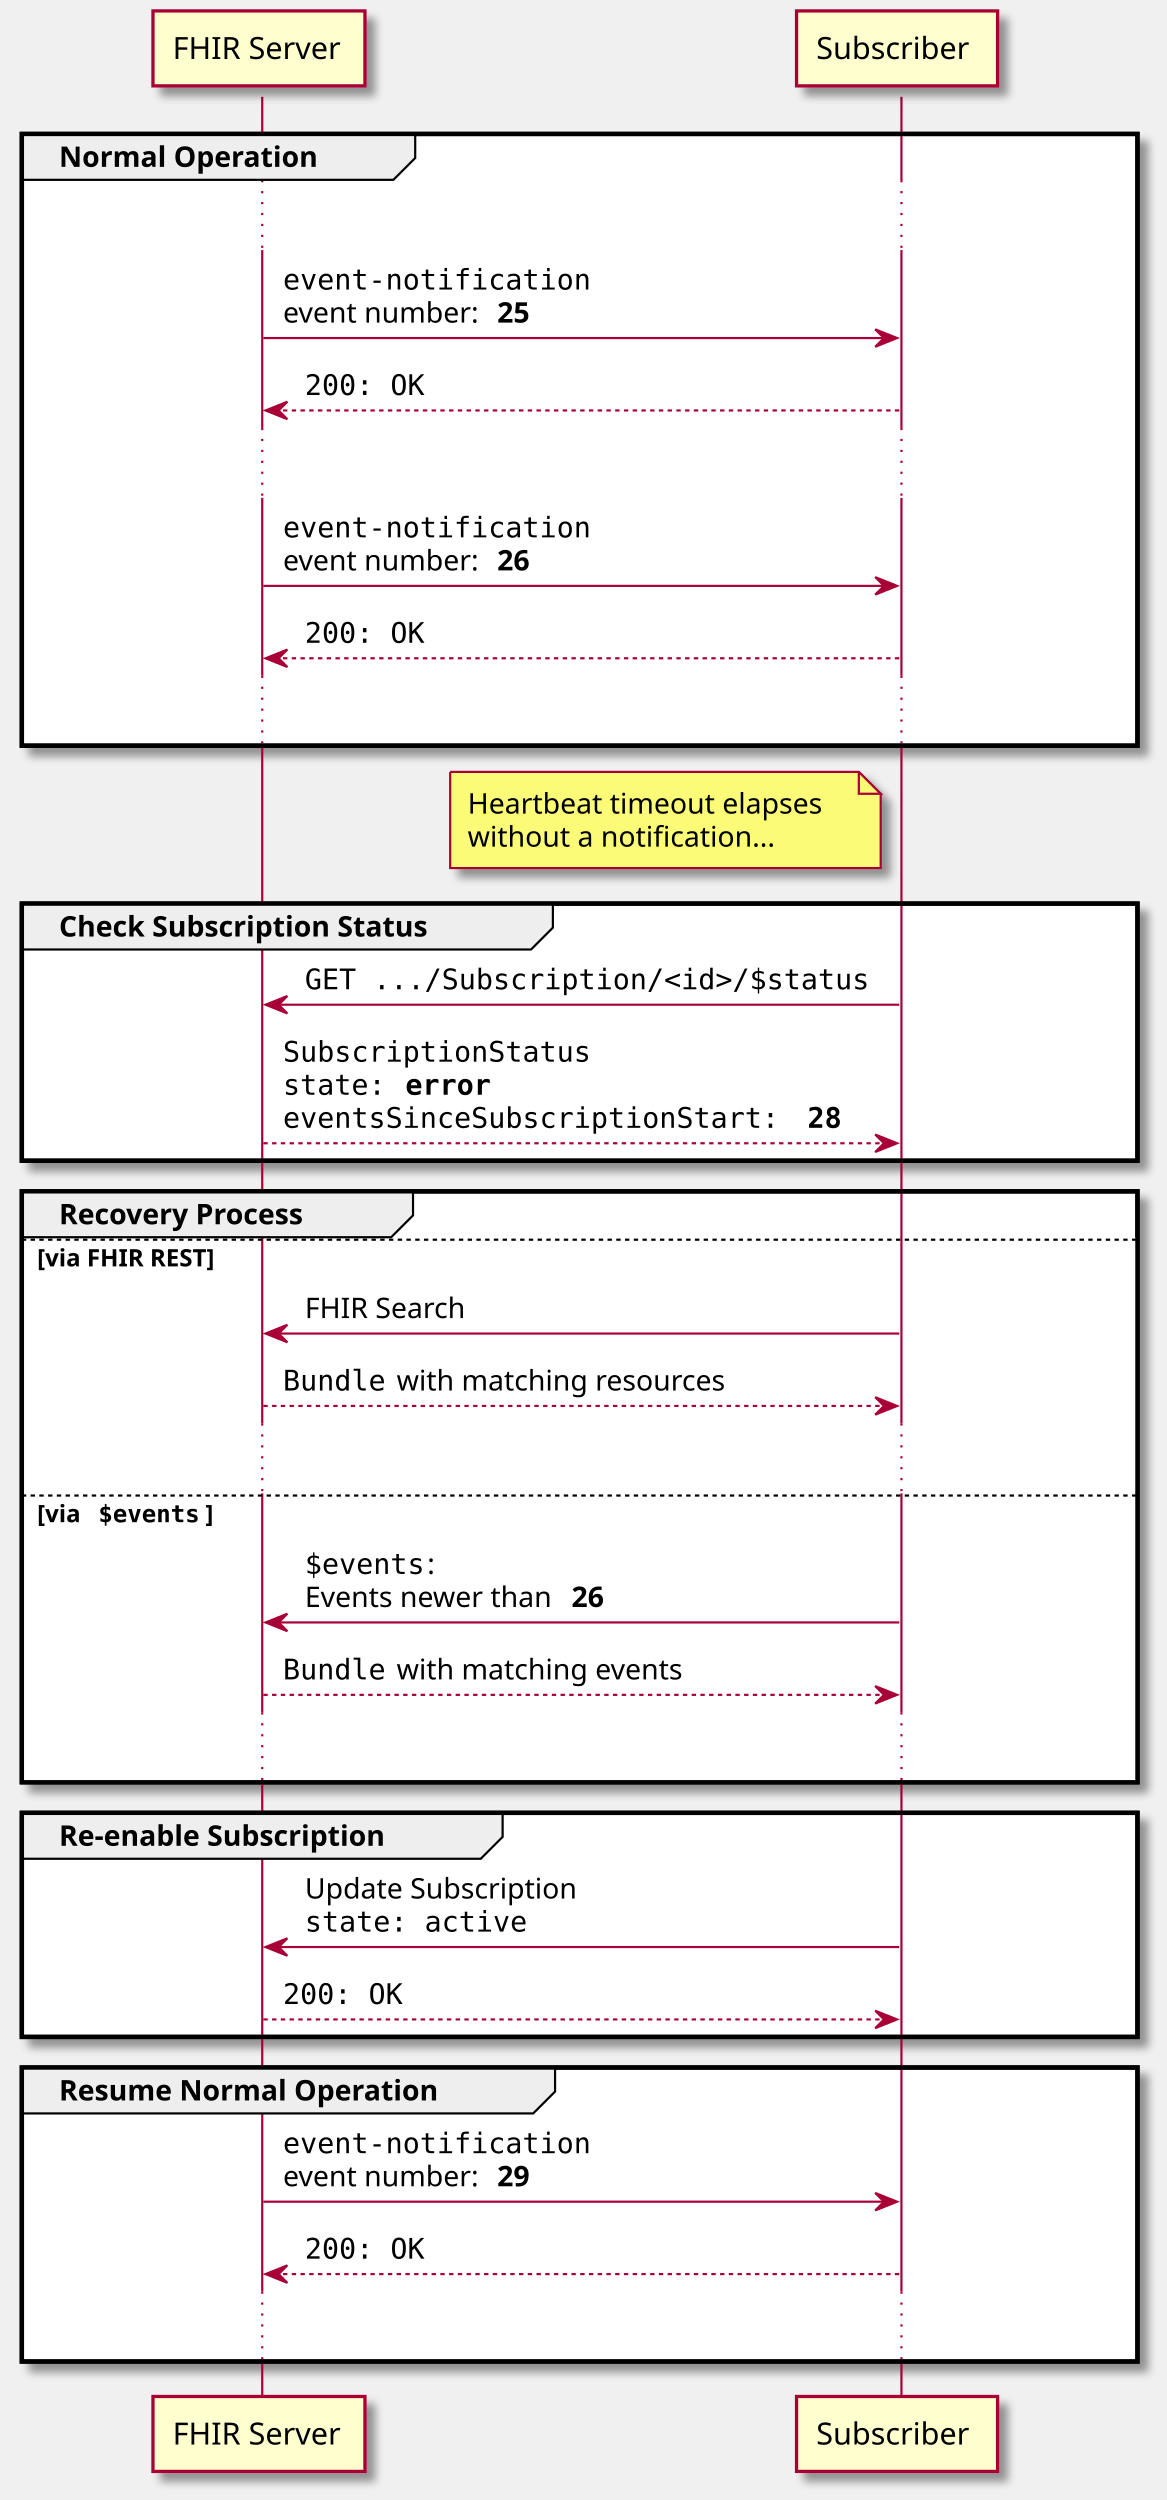
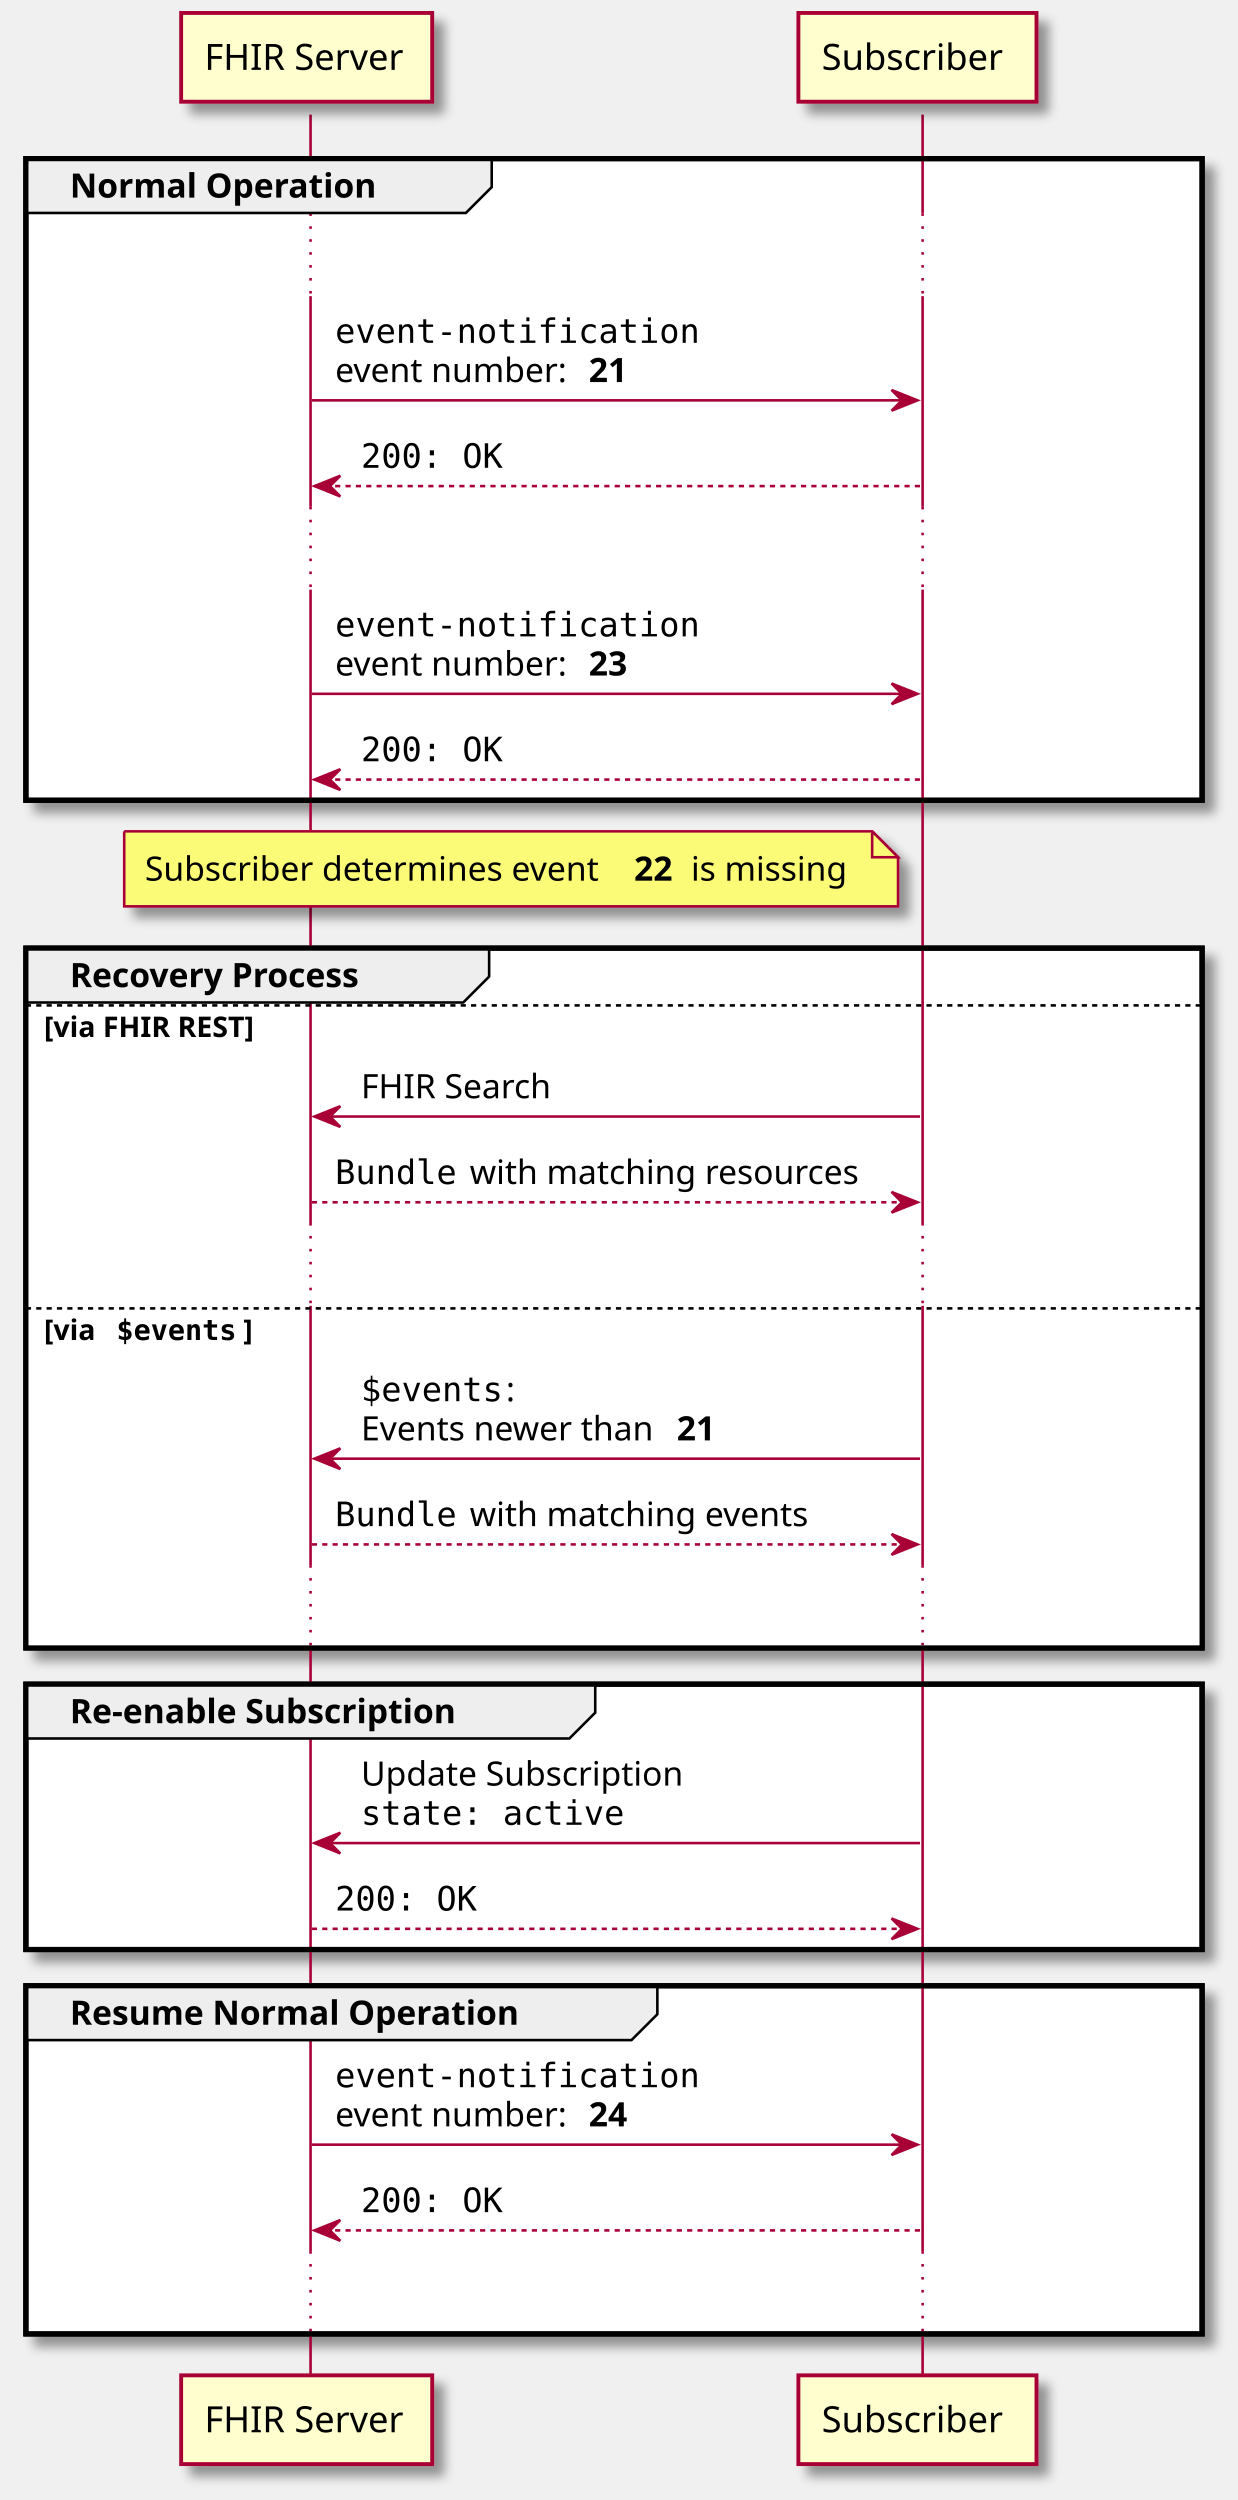
- <svg xmlns="http://www.w3.org/2000/svg" contentScriptType="application/ecmascript" contentStyleType="text/css" height="1144px" preserveAspectRatio="none" style="width:534px;height:1144px;background:#FFFFFF;" version="1.1" viewBox="0 0 534 1144" width="534px" zoomAndPan="magnify">
+ <svg xmlns="http://www.w3.org/2000/svg" contentScriptType="application/ecmascript" contentStyleType="text/css" height="966px" preserveAspectRatio="none" style="width:478px;height:966px;background:#FFFFFF;" version="1.1" viewBox="0 0 478 966" width="478px" zoomAndPan="magnify">
  <defs>
-     <filter height="300%" id="f1j5vu3pxfs3w4" width="300%" x="-1" y="-1">
+     <filter height="300%" id="f13i89xhdrm1pb" width="300%" x="-1" y="-1">
      <feGaussianBlur result="blurOut" stdDeviation="2.0" />
      <feColorMatrix in="blurOut" result="blurOut2" type="matrix" values="0 0 0 0 0 0 0 0 0 0 0 0 0 0 0 0 0 0 .4 0" />
      <feOffset dx="4.0" dy="4.0" in="blurOut2" result="blurOut3" />
      <feBlend in="SourceGraphic" in2="blurOut3" mode="normal" />
    </filter>
  </defs>
  <g>
-     <rect fill="#FFFFFF" filter="url(#f1j5vu3pxfs3w4)" height="279.93" style="stroke:#000000;stroke-width:2.0;" width="510.5" x="10" y="61.297" />
-     <rect fill="#FFFFFF" filter="url(#f1j5vu3pxfs3w4)" height="117.664" style="stroke:#000000;stroke-width:2.0;" width="510.5" x="10" y="413.492" />
-     <rect fill="#FFFFFF" filter="url(#f1j5vu3pxfs3w4)" height="270.406" style="stroke:#000000;stroke-width:2.0;" width="510.5" x="10" y="545.156" />
-     <rect fill="#FFFFFF" height="117.07" style="stroke:none;stroke-width:1.0;" width="510.5" x="10" y="566.289" />
-     <rect fill="#FFFFFF" height="132.203" style="stroke:none;stroke-width:1.0;" width="510.5" x="10" y="683.359" />
-     <rect fill="#FFFFFF" filter="url(#f1j5vu3pxfs3w4)" height="102.531" style="stroke:#000000;stroke-width:2.0;" width="510.5" x="10" y="829.562" />
-     <rect fill="#FFFFFF" filter="url(#f1j5vu3pxfs3w4)" height="134.531" style="stroke:#000000;stroke-width:2.0;" width="510.5" x="10" y="946.094" />
+     <rect fill="#FFFFFF" filter="url(#f13i89xhdrm1pb)" height="247.93" style="stroke:#000000;stroke-width:2.0;" width="454.5" x="10" y="61.297" />
+     <rect fill="#FFFFFF" filter="url(#f13i89xhdrm1pb)" height="270.406" style="stroke:#000000;stroke-width:2.0;" width="454.5" x="10" y="366.359" />
+     <rect fill="#FFFFFF" height="117.07" style="stroke:none;stroke-width:1.0;" width="454.5" x="10" y="387.492" />
+     <rect fill="#FFFFFF" height="132.203" style="stroke:none;stroke-width:1.0;" width="454.5" x="10" y="504.562" />
+     <rect fill="#FFFFFF" filter="url(#f13i89xhdrm1pb)" height="102.531" style="stroke:#000000;stroke-width:2.0;" width="454.5" x="10" y="650.766" />
+     <rect fill="#FFFFFF" filter="url(#f13i89xhdrm1pb)" height="134.531" style="stroke:#000000;stroke-width:2.0;" width="454.5" x="10" y="767.297" />
    <line style="stroke:#A80036;stroke-width:1.0;" x1="120" x2="120" y1="44.297" y2="82.43" />
    <line style="stroke:#A80036;stroke-width:1.0;stroke-dasharray:1.0,4.0;" x1="120" x2="120" y1="82.43" y2="114.43" />
    <line style="stroke:#A80036;stroke-width:1.0;" x1="120" x2="120" y1="114.43" y2="195.828" />
    <line style="stroke:#A80036;stroke-width:1.0;stroke-dasharray:1.0,4.0;" x1="120" x2="120" y1="195.828" y2="227.828" />
-     <line style="stroke:#A80036;stroke-width:1.0;" x1="120" x2="120" y1="227.828" y2="309.227" />
-     <line style="stroke:#A80036;stroke-width:1.0;stroke-dasharray:1.0,4.0;" x1="120" x2="120" y1="309.227" y2="341.227" />
-     <line style="stroke:#A80036;stroke-width:1.0;" x1="120" x2="120" y1="341.227" y2="651.359" />
-     <line style="stroke:#A80036;stroke-width:1.0;stroke-dasharray:1.0,4.0;" x1="120" x2="120" y1="651.359" y2="683.359" />
-     <line style="stroke:#A80036;stroke-width:1.0;" x1="120" x2="120" y1="683.359" y2="783.562" />
-     <line style="stroke:#A80036;stroke-width:1.0;stroke-dasharray:1.0,4.0;" x1="120" x2="120" y1="783.562" y2="815.562" />
-     <line style="stroke:#A80036;stroke-width:1.0;" x1="120" x2="120" y1="815.562" y2="1048.625" />
-     <line style="stroke:#A80036;stroke-width:1.0;stroke-dasharray:1.0,4.0;" x1="120" x2="120" y1="1048.625" y2="1080.625" />
-     <line style="stroke:#A80036;stroke-width:1.0;" x1="120" x2="120" y1="1080.625" y2="1097.625" />
-     <line style="stroke:#A80036;stroke-width:1.0;" x1="412.5" x2="412.5" y1="44.297" y2="82.43" />
-     <line style="stroke:#A80036;stroke-width:1.0;stroke-dasharray:1.0,4.0;" x1="412.5" x2="412.5" y1="82.43" y2="114.43" />
-     <line style="stroke:#A80036;stroke-width:1.0;" x1="412.5" x2="412.5" y1="114.43" y2="195.828" />
-     <line style="stroke:#A80036;stroke-width:1.0;stroke-dasharray:1.0,4.0;" x1="412.5" x2="412.5" y1="195.828" y2="227.828" />
-     <line style="stroke:#A80036;stroke-width:1.0;" x1="412.5" x2="412.5" y1="227.828" y2="309.227" />
-     <line style="stroke:#A80036;stroke-width:1.0;stroke-dasharray:1.0,4.0;" x1="412.5" x2="412.5" y1="309.227" y2="341.227" />
-     <line style="stroke:#A80036;stroke-width:1.0;" x1="412.5" x2="412.5" y1="341.227" y2="651.359" />
-     <line style="stroke:#A80036;stroke-width:1.0;stroke-dasharray:1.0,4.0;" x1="412.5" x2="412.5" y1="651.359" y2="683.359" />
-     <line style="stroke:#A80036;stroke-width:1.0;" x1="412.5" x2="412.5" y1="683.359" y2="783.562" />
-     <line style="stroke:#A80036;stroke-width:1.0;stroke-dasharray:1.0,4.0;" x1="412.5" x2="412.5" y1="783.562" y2="815.562" />
-     <line style="stroke:#A80036;stroke-width:1.0;" x1="412.5" x2="412.5" y1="815.562" y2="1048.625" />
-     <line style="stroke:#A80036;stroke-width:1.0;stroke-dasharray:1.0,4.0;" x1="412.5" x2="412.5" y1="1048.625" y2="1080.625" />
-     <line style="stroke:#A80036;stroke-width:1.0;" x1="412.5" x2="412.5" y1="1080.625" y2="1097.625" />
-     <rect fill="#FEFECE" filter="url(#f1j5vu3pxfs3w4)" height="34.297" style="stroke:#A80036;stroke-width:1.5;" width="97" x="70" y="5" />
+     <line style="stroke:#A80036;stroke-width:1.0;" x1="120" x2="120" y1="227.828" y2="472.562" />
+     <line style="stroke:#A80036;stroke-width:1.0;stroke-dasharray:1.0,4.0;" x1="120" x2="120" y1="472.562" y2="504.562" />
+     <line style="stroke:#A80036;stroke-width:1.0;" x1="120" x2="120" y1="504.562" y2="604.766" />
+     <line style="stroke:#A80036;stroke-width:1.0;stroke-dasharray:1.0,4.0;" x1="120" x2="120" y1="604.766" y2="636.766" />
+     <line style="stroke:#A80036;stroke-width:1.0;" x1="120" x2="120" y1="636.766" y2="869.828" />
+     <line style="stroke:#A80036;stroke-width:1.0;stroke-dasharray:1.0,4.0;" x1="120" x2="120" y1="869.828" y2="901.828" />
+     <line style="stroke:#A80036;stroke-width:1.0;" x1="120" x2="120" y1="901.828" y2="918.828" />
+     <line style="stroke:#A80036;stroke-width:1.0;" x1="356.5" x2="356.5" y1="44.297" y2="82.43" />
+     <line style="stroke:#A80036;stroke-width:1.0;stroke-dasharray:1.0,4.0;" x1="356.5" x2="356.5" y1="82.43" y2="114.43" />
+     <line style="stroke:#A80036;stroke-width:1.0;" x1="356.5" x2="356.5" y1="114.43" y2="195.828" />
+     <line style="stroke:#A80036;stroke-width:1.0;stroke-dasharray:1.0,4.0;" x1="356.5" x2="356.5" y1="195.828" y2="227.828" />
+     <line style="stroke:#A80036;stroke-width:1.0;" x1="356.5" x2="356.5" y1="227.828" y2="472.562" />
+     <line style="stroke:#A80036;stroke-width:1.0;stroke-dasharray:1.0,4.0;" x1="356.5" x2="356.5" y1="472.562" y2="504.562" />
+     <line style="stroke:#A80036;stroke-width:1.0;" x1="356.5" x2="356.5" y1="504.562" y2="604.766" />
+     <line style="stroke:#A80036;stroke-width:1.0;stroke-dasharray:1.0,4.0;" x1="356.5" x2="356.5" y1="604.766" y2="636.766" />
+     <line style="stroke:#A80036;stroke-width:1.0;" x1="356.5" x2="356.5" y1="636.766" y2="869.828" />
+     <line style="stroke:#A80036;stroke-width:1.0;stroke-dasharray:1.0,4.0;" x1="356.5" x2="356.5" y1="869.828" y2="901.828" />
+     <line style="stroke:#A80036;stroke-width:1.0;" x1="356.5" x2="356.5" y1="901.828" y2="918.828" />
+     <rect fill="#FEFECE" filter="url(#f13i89xhdrm1pb)" height="34.297" style="stroke:#A80036;stroke-width:1.5;" width="97" x="70" y="5" />
    <text fill="#000000" font-family="sans-serif" font-size="14" lengthAdjust="spacing" textLength="79" x="79" y="26.995">FHIR Server</text>
-     <rect fill="#FEFECE" filter="url(#f1j5vu3pxfs3w4)" height="34.297" style="stroke:#A80036;stroke-width:1.5;" width="97" x="70" y="1096.625" />
-     <text fill="#000000" font-family="sans-serif" font-size="14" lengthAdjust="spacing" textLength="79" x="79" y="1118.62">FHIR Server</text>
-     <rect fill="#FEFECE" filter="url(#f1j5vu3pxfs3w4)" height="34.297" style="stroke:#A80036;stroke-width:1.5;" width="92" x="364.5" y="5" />
-     <text fill="#000000" font-family="sans-serif" font-size="14" lengthAdjust="spacing" textLength="74" x="373.5" y="26.995">Subscriber</text>
-     <rect fill="#FEFECE" filter="url(#f1j5vu3pxfs3w4)" height="34.297" style="stroke:#A80036;stroke-width:1.5;" width="92" x="364.5" y="1096.625" />
-     <text fill="#000000" font-family="sans-serif" font-size="14" lengthAdjust="spacing" textLength="74" x="373.5" y="1118.62">Subscriber</text>
+     <rect fill="#FEFECE" filter="url(#f13i89xhdrm1pb)" height="34.297" style="stroke:#A80036;stroke-width:1.5;" width="97" x="70" y="917.828" />
+     <text fill="#000000" font-family="sans-serif" font-size="14" lengthAdjust="spacing" textLength="79" x="79" y="939.823">FHIR Server</text>
+     <rect fill="#FEFECE" filter="url(#f13i89xhdrm1pb)" height="34.297" style="stroke:#A80036;stroke-width:1.5;" width="92" x="308.5" y="5" />
+     <text fill="#000000" font-family="sans-serif" font-size="14" lengthAdjust="spacing" textLength="74" x="317.5" y="26.995">Subscriber</text>
+     <rect fill="#FEFECE" filter="url(#f13i89xhdrm1pb)" height="34.297" style="stroke:#A80036;stroke-width:1.5;" width="92" x="308.5" y="917.828" />
+     <text fill="#000000" font-family="sans-serif" font-size="14" lengthAdjust="spacing" textLength="74" x="317.5" y="939.823">Subscriber</text>
    <path d="M10,61.297 L190,61.297 L190,72.297 L180,82.297 L10,82.297 L10,61.297 " fill="#EEEEEE" style="stroke:#000000;stroke-width:1.0;" />
-     <rect fill="none" height="279.93" style="stroke:#000000;stroke-width:2.0;" width="510.5" x="10" y="61.297" />
+     <rect fill="none" height="247.93" style="stroke:#000000;stroke-width:2.0;" width="454.5" x="10" y="61.297" />
    <text fill="#000000" font-family="sans-serif" font-size="13" font-weight="bold" lengthAdjust="spacing" textLength="131" x="27" y="76.364">Normal Operation</text>
-     <polygon fill="#A80036" points="400.5,150.695,410.5,154.695,400.5,158.695,404.5,154.695" style="stroke:#A80036;stroke-width:1.0;" />
-     <line style="stroke:#A80036;stroke-width:1.0;" x1="120.5" x2="406.5" y1="154.695" y2="154.695" />
+     <polygon fill="#A80036" points="344.5,150.695,354.5,154.695,344.5,158.695,348.5,154.695" style="stroke:#A80036;stroke-width:1.0;" />
+     <line style="stroke:#A80036;stroke-width:1.0;" x1="120.5" x2="350.5" y1="154.695" y2="154.695" />
    <text fill="#000000" font-family="monospace" font-size="13" lengthAdjust="spacing" textLength="144" x="129.5" y="132.497">event-notification</text>
    <text fill="#000000" font-family="sans-serif" font-size="13" lengthAdjust="spacing" textLength="94" x="129.5" y="147.629">event number:</text>
-     <text fill="#000000" font-family="sans-serif" font-size="13" font-weight="bold" lengthAdjust="spacing" textLength="18" x="227.5" y="147.629">25</text>
+     <text fill="#000000" font-family="sans-serif" font-size="13" font-weight="bold" lengthAdjust="spacing" textLength="18" x="227.5" y="147.629">21</text>
    <polygon fill="#A80036" points="131.5,183.828,121.5,187.828,131.5,191.828,127.5,187.828" style="stroke:#A80036;stroke-width:1.0;" />
-     <line style="stroke:#A80036;stroke-width:1.0;stroke-dasharray:2.0,2.0;" x1="125.5" x2="411.5" y1="187.828" y2="187.828" />
+     <line style="stroke:#A80036;stroke-width:1.0;stroke-dasharray:2.0,2.0;" x1="125.5" x2="355.5" y1="187.828" y2="187.828" />
    <text fill="#000000" font-family="monospace" font-size="13" lengthAdjust="spacing" textLength="56" x="139.5" y="180.762">200: OK</text>
-     <polygon fill="#A80036" points="400.5,264.094,410.5,268.094,400.5,272.094,404.5,268.094" style="stroke:#A80036;stroke-width:1.0;" />
-     <line style="stroke:#A80036;stroke-width:1.0;" x1="120.5" x2="406.5" y1="268.094" y2="268.094" />
+     <polygon fill="#A80036" points="344.5,264.094,354.5,268.094,344.5,272.094,348.5,268.094" style="stroke:#A80036;stroke-width:1.0;" />
+     <line style="stroke:#A80036;stroke-width:1.0;" x1="120.5" x2="350.5" y1="268.094" y2="268.094" />
    <text fill="#000000" font-family="monospace" font-size="13" lengthAdjust="spacing" textLength="144" x="129.5" y="245.895">event-notification</text>
    <text fill="#000000" font-family="sans-serif" font-size="13" lengthAdjust="spacing" textLength="94" x="129.5" y="261.028">event number:</text>
-     <text fill="#000000" font-family="sans-serif" font-size="13" font-weight="bold" lengthAdjust="spacing" textLength="18" x="227.5" y="261.028">26</text>
+     <text fill="#000000" font-family="sans-serif" font-size="13" font-weight="bold" lengthAdjust="spacing" textLength="18" x="227.5" y="261.028">23</text>
    <polygon fill="#A80036" points="131.5,297.227,121.5,301.227,131.5,305.227,127.5,301.227" style="stroke:#A80036;stroke-width:1.0;" />
-     <line style="stroke:#A80036;stroke-width:1.0;stroke-dasharray:2.0,2.0;" x1="125.5" x2="411.5" y1="301.227" y2="301.227" />
+     <line style="stroke:#A80036;stroke-width:1.0;stroke-dasharray:2.0,2.0;" x1="125.5" x2="355.5" y1="301.227" y2="301.227" />
    <text fill="#000000" font-family="monospace" font-size="13" lengthAdjust="spacing" textLength="56" x="139.5" y="294.161">200: OK</text>
-     <path d="M206,353.227 L206,397.227 L403,397.227 L403,363.227 L393,353.227 L206,353.227 " fill="#FBFB77" filter="url(#f1j5vu3pxfs3w4)" style="stroke:#A80036;stroke-width:1.0;" />
-     <path d="M393,353.227 L393,363.227 L403,363.227 L393,353.227 " fill="#FBFB77" style="stroke:#A80036;stroke-width:1.0;" />
-     <text fill="#000000" font-family="sans-serif" font-size="13" lengthAdjust="spacing" textLength="172" x="214" y="372.293">Heartbeat timeout elapses</text>
-     <text fill="#000000" font-family="sans-serif" font-size="13" lengthAdjust="spacing" textLength="144" x="214" y="387.426">without a notification...</text>
-     <path d="M10,413.492 L253,413.492 L253,424.492 L243,434.492 L10,434.492 L10,413.492 " fill="#EEEEEE" style="stroke:#000000;stroke-width:1.0;" />
-     <rect fill="none" height="117.664" style="stroke:#000000;stroke-width:2.0;" width="510.5" x="10" y="413.492" />
-     <text fill="#000000" font-family="sans-serif" font-size="13" font-weight="bold" lengthAdjust="spacing" textLength="194" x="27" y="428.559">Check Subscription Status</text>
-     <polygon fill="#A80036" points="131.5,455.758,121.5,459.758,131.5,463.758,127.5,459.758" style="stroke:#A80036;stroke-width:1.0;" />
-     <line style="stroke:#A80036;stroke-width:1.0;" x1="125.5" x2="411.5" y1="459.758" y2="459.758" />
-     <text fill="#000000" font-family="monospace" font-size="13" lengthAdjust="spacing" textLength="264" x="139.5" y="452.692">GET .../Subscription/&lt;id&gt;/$status</text>
-     <polygon fill="#A80036" points="400.5,519.156,410.5,523.156,400.5,527.156,404.5,523.156" style="stroke:#A80036;stroke-width:1.0;" />
-     <line style="stroke:#A80036;stroke-width:1.0;stroke-dasharray:2.0,2.0;" x1="120.5" x2="406.5" y1="523.156" y2="523.156" />
-     <text fill="#000000" font-family="monospace" font-size="13" lengthAdjust="spacing" textLength="144" x="129.5" y="485.825">SubscriptionStatus</text>
-     <text fill="#000000" font-family="monospace" font-size="13" lengthAdjust="spacing" textLength="48" x="129.5" y="500.957">state:</text>
-     <text fill="#000000" font-family="monospace" font-size="13" font-weight="bold" lengthAdjust="spacing" textLength="40" x="185.5" y="500.957">error</text>
-     <text fill="#000000" font-family="monospace" font-size="13" lengthAdjust="spacing" textLength="232" x="129.5" y="516.09">eventsSinceSubscriptionStart:</text>
-     <text fill="#000000" font-family="monospace" font-size="13" font-weight="bold" lengthAdjust="spacing" textLength="16" x="369.5" y="516.09">28</text>
-     <path d="M10,545.156 L189,545.156 L189,556.156 L179,566.156 L10,566.156 L10,545.156 " fill="#EEEEEE" style="stroke:#000000;stroke-width:1.0;" />
-     <rect fill="none" height="270.406" style="stroke:#000000;stroke-width:2.0;" width="510.5" x="10" y="545.156" />
-     <text fill="#000000" font-family="sans-serif" font-size="13" font-weight="bold" lengthAdjust="spacing" textLength="130" x="27" y="560.223">Recovery Process</text>
-     <line style="stroke:#000000;stroke-width:1.0;stroke-dasharray:2.0,2.0;" x1="10" x2="520.5" y1="567.289" y2="567.289" />
-     <text fill="#000000" font-family="sans-serif" font-size="11" font-weight="bold" lengthAdjust="spacing" textLength="98" x="17" y="579.5">[via FHIR REST]</text>
-     <polygon fill="#A80036" points="131.5,606.227,121.5,610.227,131.5,614.227,127.5,610.227" style="stroke:#A80036;stroke-width:1.0;" />
-     <line style="stroke:#A80036;stroke-width:1.0;" x1="125.5" x2="411.5" y1="610.227" y2="610.227" />
-     <text fill="#000000" font-family="sans-serif" font-size="13" lengthAdjust="spacing" textLength="77" x="139.5" y="603.161">FHIR Search</text>
-     <polygon fill="#A80036" points="400.5,639.359,410.5,643.359,400.5,647.359,404.5,643.359" style="stroke:#A80036;stroke-width:1.0;" />
-     <line style="stroke:#A80036;stroke-width:1.0;stroke-dasharray:2.0,2.0;" x1="120.5" x2="406.5" y1="643.359" y2="643.359" />
-     <text fill="#000000" font-family="monospace" font-size="13" lengthAdjust="spacing" textLength="48" x="129.5" y="636.293">Bundle</text>
-     <text fill="#000000" font-family="sans-serif" font-size="13" lengthAdjust="spacing" textLength="156" x="181.5" y="636.293">with matching resources</text>
-     <line style="stroke:#000000;stroke-width:1.0;stroke-dasharray:2.0,2.0;" x1="10" x2="520.5" y1="684.359" y2="684.359" />
-     <text fill="#000000" font-family="sans-serif" font-size="11" font-weight="bold" lengthAdjust="spacing" textLength="24" x="17" y="696.57">[via</text>
-     <text fill="#000000" font-family="monospace" font-size="11" font-weight="bold" lengthAdjust="spacing" textLength="49" x="45" y="696.57">$events</text>
-     <text fill="#000000" font-family="sans-serif" font-size="11" font-weight="bold" lengthAdjust="spacing" textLength="5" x="94" y="696.57">]</text>
-     <polygon fill="#A80036" points="131.5,738.43,121.5,742.43,131.5,746.43,127.5,742.43" style="stroke:#A80036;stroke-width:1.0;" />
-     <line style="stroke:#A80036;stroke-width:1.0;" x1="125.5" x2="411.5" y1="742.43" y2="742.43" />
-     <text fill="#000000" font-family="monospace" font-size="13" lengthAdjust="spacing" textLength="56" x="139.5" y="720.231">$events</text>
-     <text fill="#000000" font-family="sans-serif" font-size="13" lengthAdjust="spacing" textLength="4" x="195.5" y="720.231">:</text>
-     <text fill="#000000" font-family="sans-serif" font-size="13" lengthAdjust="spacing" textLength="118" x="139.5" y="735.364">Events newer than</text>
-     <text fill="#000000" font-family="sans-serif" font-size="13" font-weight="bold" lengthAdjust="spacing" textLength="18" x="261.5" y="735.364">26</text>
-     <polygon fill="#A80036" points="400.5,771.562,410.5,775.562,400.5,779.562,404.5,775.562" style="stroke:#A80036;stroke-width:1.0;" />
-     <line style="stroke:#A80036;stroke-width:1.0;stroke-dasharray:2.0,2.0;" x1="120.5" x2="406.5" y1="775.562" y2="775.562" />
-     <text fill="#000000" font-family="monospace" font-size="13" lengthAdjust="spacing" textLength="48" x="129.5" y="768.497">Bundle</text>
-     <text fill="#000000" font-family="sans-serif" font-size="13" lengthAdjust="spacing" textLength="136" x="181.5" y="768.497">with matching events</text>
-     <path d="M10,829.562 L230,829.562 L230,840.562 L220,850.562 L10,850.562 L10,829.562 " fill="#EEEEEE" style="stroke:#000000;stroke-width:1.0;" />
-     <rect fill="none" height="102.531" style="stroke:#000000;stroke-width:2.0;" width="510.5" x="10" y="829.562" />
-     <text fill="#000000" font-family="sans-serif" font-size="13" font-weight="bold" lengthAdjust="spacing" textLength="171" x="27" y="844.629">Re-enable Subscription</text>
-     <polygon fill="#A80036" points="131.5,886.961,121.5,890.961,131.5,894.961,127.5,890.961" style="stroke:#A80036;stroke-width:1.0;" />
-     <line style="stroke:#A80036;stroke-width:1.0;" x1="125.5" x2="411.5" y1="890.961" y2="890.961" />
-     <text fill="#000000" font-family="sans-serif" font-size="13" lengthAdjust="spacing" textLength="130" x="139.5" y="868.762">Update Subscription</text>
-     <text fill="#000000" font-family="monospace" font-size="13" lengthAdjust="spacing" textLength="104" x="139.5" y="883.895">state: active</text>
-     <polygon fill="#A80036" points="400.5,920.094,410.5,924.094,400.5,928.094,404.5,924.094" style="stroke:#A80036;stroke-width:1.0;" />
-     <line style="stroke:#A80036;stroke-width:1.0;stroke-dasharray:2.0,2.0;" x1="120.5" x2="406.5" y1="924.094" y2="924.094" />
-     <text fill="#000000" font-family="monospace" font-size="13" lengthAdjust="spacing" textLength="56" x="129.5" y="917.028">200: OK</text>
-     <path d="M10,946.094 L254,946.094 L254,957.094 L244,967.094 L10,967.094 L10,946.094 " fill="#EEEEEE" style="stroke:#000000;stroke-width:1.0;" />
-     <rect fill="none" height="134.531" style="stroke:#000000;stroke-width:2.0;" width="510.5" x="10" y="946.094" />
-     <text fill="#000000" font-family="sans-serif" font-size="13" font-weight="bold" lengthAdjust="spacing" textLength="195" x="27" y="961.161">Resume Normal Operation</text>
-     <polygon fill="#A80036" points="400.5,1003.492,410.5,1007.492,400.5,1011.492,404.5,1007.492" style="stroke:#A80036;stroke-width:1.0;" />
-     <line style="stroke:#A80036;stroke-width:1.0;" x1="120.5" x2="406.5" y1="1007.492" y2="1007.492" />
-     <text fill="#000000" font-family="monospace" font-size="13" lengthAdjust="spacing" textLength="144" x="129.5" y="985.293">event-notification</text>
-     <text fill="#000000" font-family="sans-serif" font-size="13" lengthAdjust="spacing" textLength="94" x="129.5" y="1000.426">event number:</text>
-     <text fill="#000000" font-family="sans-serif" font-size="13" font-weight="bold" lengthAdjust="spacing" textLength="18" x="227.5" y="1000.426">29</text>
-     <polygon fill="#A80036" points="131.5,1036.625,121.5,1040.625,131.5,1044.625,127.5,1040.625" style="stroke:#A80036;stroke-width:1.0;" />
-     <line style="stroke:#A80036;stroke-width:1.0;stroke-dasharray:2.0,2.0;" x1="125.5" x2="411.5" y1="1040.625" y2="1040.625" />
-     <text fill="#000000" font-family="monospace" font-size="13" lengthAdjust="spacing" textLength="56" x="139.5" y="1033.559">200: OK</text>
+     <path d="M48,321.227 L48,350.227 L347,350.227 L347,331.227 L337,321.227 L48,321.227 " fill="#FBFB77" filter="url(#f13i89xhdrm1pb)" style="stroke:#A80036;stroke-width:1.0;" />
+     <path d="M337,321.227 L337,331.227 L347,331.227 L337,321.227 " fill="#FBFB77" style="stroke:#A80036;stroke-width:1.0;" />
+     <text fill="#000000" font-family="sans-serif" font-size="13" lengthAdjust="spacing" textLength="185" x="56" y="340.293">Subscriber determines event</text>
+     <text fill="#000000" font-family="sans-serif" font-size="13" font-weight="bold" lengthAdjust="spacing" textLength="18" x="245" y="340.293">22</text>
+     <text fill="#000000" font-family="sans-serif" font-size="13" lengthAdjust="spacing" textLength="63" x="267" y="340.293">is missing</text>
+     <path d="M10,366.359 L189,366.359 L189,377.359 L179,387.359 L10,387.359 L10,366.359 " fill="#EEEEEE" style="stroke:#000000;stroke-width:1.0;" />
+     <rect fill="none" height="270.406" style="stroke:#000000;stroke-width:2.0;" width="454.5" x="10" y="366.359" />
+     <text fill="#000000" font-family="sans-serif" font-size="13" font-weight="bold" lengthAdjust="spacing" textLength="130" x="27" y="381.426">Recovery Process</text>
+     <line style="stroke:#000000;stroke-width:1.0;stroke-dasharray:2.0,2.0;" x1="10" x2="464.5" y1="388.492" y2="388.492" />
+     <text fill="#000000" font-family="sans-serif" font-size="11" font-weight="bold" lengthAdjust="spacing" textLength="98" x="17" y="400.703">[via FHIR REST]</text>
+     <polygon fill="#A80036" points="131.5,427.43,121.5,431.43,131.5,435.43,127.5,431.43" style="stroke:#A80036;stroke-width:1.0;" />
+     <line style="stroke:#A80036;stroke-width:1.0;" x1="125.5" x2="355.5" y1="431.43" y2="431.43" />
+     <text fill="#000000" font-family="sans-serif" font-size="13" lengthAdjust="spacing" textLength="77" x="139.5" y="424.364">FHIR Search</text>
+     <polygon fill="#A80036" points="344.5,460.562,354.5,464.562,344.5,468.562,348.5,464.562" style="stroke:#A80036;stroke-width:1.0;" />
+     <line style="stroke:#A80036;stroke-width:1.0;stroke-dasharray:2.0,2.0;" x1="120.5" x2="350.5" y1="464.562" y2="464.562" />
+     <text fill="#000000" font-family="monospace" font-size="13" lengthAdjust="spacing" textLength="48" x="129.5" y="457.497">Bundle</text>
+     <text fill="#000000" font-family="sans-serif" font-size="13" lengthAdjust="spacing" textLength="156" x="181.5" y="457.497">with matching resources</text>
+     <line style="stroke:#000000;stroke-width:1.0;stroke-dasharray:2.0,2.0;" x1="10" x2="464.5" y1="505.562" y2="505.562" />
+     <text fill="#000000" font-family="sans-serif" font-size="11" font-weight="bold" lengthAdjust="spacing" textLength="24" x="17" y="517.773">[via</text>
+     <text fill="#000000" font-family="monospace" font-size="11" font-weight="bold" lengthAdjust="spacing" textLength="49" x="45" y="517.773">$events</text>
+     <text fill="#000000" font-family="sans-serif" font-size="11" font-weight="bold" lengthAdjust="spacing" textLength="5" x="94" y="517.773">]</text>
+     <polygon fill="#A80036" points="131.5,559.633,121.5,563.633,131.5,567.633,127.5,563.633" style="stroke:#A80036;stroke-width:1.0;" />
+     <line style="stroke:#A80036;stroke-width:1.0;" x1="125.5" x2="355.5" y1="563.633" y2="563.633" />
+     <text fill="#000000" font-family="monospace" font-size="13" lengthAdjust="spacing" textLength="56" x="139.5" y="541.434">$events</text>
+     <text fill="#000000" font-family="sans-serif" font-size="13" lengthAdjust="spacing" textLength="4" x="195.5" y="541.434">:</text>
+     <text fill="#000000" font-family="sans-serif" font-size="13" lengthAdjust="spacing" textLength="118" x="139.5" y="556.567">Events newer than</text>
+     <text fill="#000000" font-family="sans-serif" font-size="13" font-weight="bold" lengthAdjust="spacing" textLength="18" x="261.5" y="556.567">21</text>
+     <polygon fill="#A80036" points="344.5,592.766,354.5,596.766,344.5,600.766,348.5,596.766" style="stroke:#A80036;stroke-width:1.0;" />
+     <line style="stroke:#A80036;stroke-width:1.0;stroke-dasharray:2.0,2.0;" x1="120.5" x2="350.5" y1="596.766" y2="596.766" />
+     <text fill="#000000" font-family="monospace" font-size="13" lengthAdjust="spacing" textLength="48" x="129.5" y="589.7">Bundle</text>
+     <text fill="#000000" font-family="sans-serif" font-size="13" lengthAdjust="spacing" textLength="136" x="181.5" y="589.7">with matching events</text>
+     <path d="M10,650.766 L230,650.766 L230,661.766 L220,671.766 L10,671.766 L10,650.766 " fill="#EEEEEE" style="stroke:#000000;stroke-width:1.0;" />
+     <rect fill="none" height="102.531" style="stroke:#000000;stroke-width:2.0;" width="454.5" x="10" y="650.766" />
+     <text fill="#000000" font-family="sans-serif" font-size="13" font-weight="bold" lengthAdjust="spacing" textLength="171" x="27" y="665.832">Re-enable Subscription</text>
+     <polygon fill="#A80036" points="131.5,708.164,121.5,712.164,131.5,716.164,127.5,712.164" style="stroke:#A80036;stroke-width:1.0;" />
+     <line style="stroke:#A80036;stroke-width:1.0;" x1="125.5" x2="355.5" y1="712.164" y2="712.164" />
+     <text fill="#000000" font-family="sans-serif" font-size="13" lengthAdjust="spacing" textLength="130" x="139.5" y="689.965">Update Subscription</text>
+     <text fill="#000000" font-family="monospace" font-size="13" lengthAdjust="spacing" textLength="104" x="139.5" y="705.098">state: active</text>
+     <polygon fill="#A80036" points="344.5,741.297,354.5,745.297,344.5,749.297,348.5,745.297" style="stroke:#A80036;stroke-width:1.0;" />
+     <line style="stroke:#A80036;stroke-width:1.0;stroke-dasharray:2.0,2.0;" x1="120.5" x2="350.5" y1="745.297" y2="745.297" />
+     <text fill="#000000" font-family="monospace" font-size="13" lengthAdjust="spacing" textLength="56" x="129.5" y="738.231">200: OK</text>
+     <path d="M10,767.297 L254,767.297 L254,778.297 L244,788.297 L10,788.297 L10,767.297 " fill="#EEEEEE" style="stroke:#000000;stroke-width:1.0;" />
+     <rect fill="none" height="134.531" style="stroke:#000000;stroke-width:2.0;" width="454.5" x="10" y="767.297" />
+     <text fill="#000000" font-family="sans-serif" font-size="13" font-weight="bold" lengthAdjust="spacing" textLength="195" x="27" y="782.364">Resume Normal Operation</text>
+     <polygon fill="#A80036" points="344.5,824.695,354.5,828.695,344.5,832.695,348.5,828.695" style="stroke:#A80036;stroke-width:1.0;" />
+     <line style="stroke:#A80036;stroke-width:1.0;" x1="120.5" x2="350.5" y1="828.695" y2="828.695" />
+     <text fill="#000000" font-family="monospace" font-size="13" lengthAdjust="spacing" textLength="144" x="129.5" y="806.497">event-notification</text>
+     <text fill="#000000" font-family="sans-serif" font-size="13" lengthAdjust="spacing" textLength="94" x="129.5" y="821.629">event number:</text>
+     <text fill="#000000" font-family="sans-serif" font-size="13" font-weight="bold" lengthAdjust="spacing" textLength="18" x="227.5" y="821.629">24</text>
+     <polygon fill="#A80036" points="131.5,857.828,121.5,861.828,131.5,865.828,127.5,861.828" style="stroke:#A80036;stroke-width:1.0;" />
+     <line style="stroke:#A80036;stroke-width:1.0;stroke-dasharray:2.0,2.0;" x1="125.5" x2="355.5" y1="861.828" y2="861.828" />
+     <text fill="#000000" font-family="monospace" font-size="13" lengthAdjust="spacing" textLength="56" x="139.5" y="854.762">200: OK</text>
  </g>
</svg>
